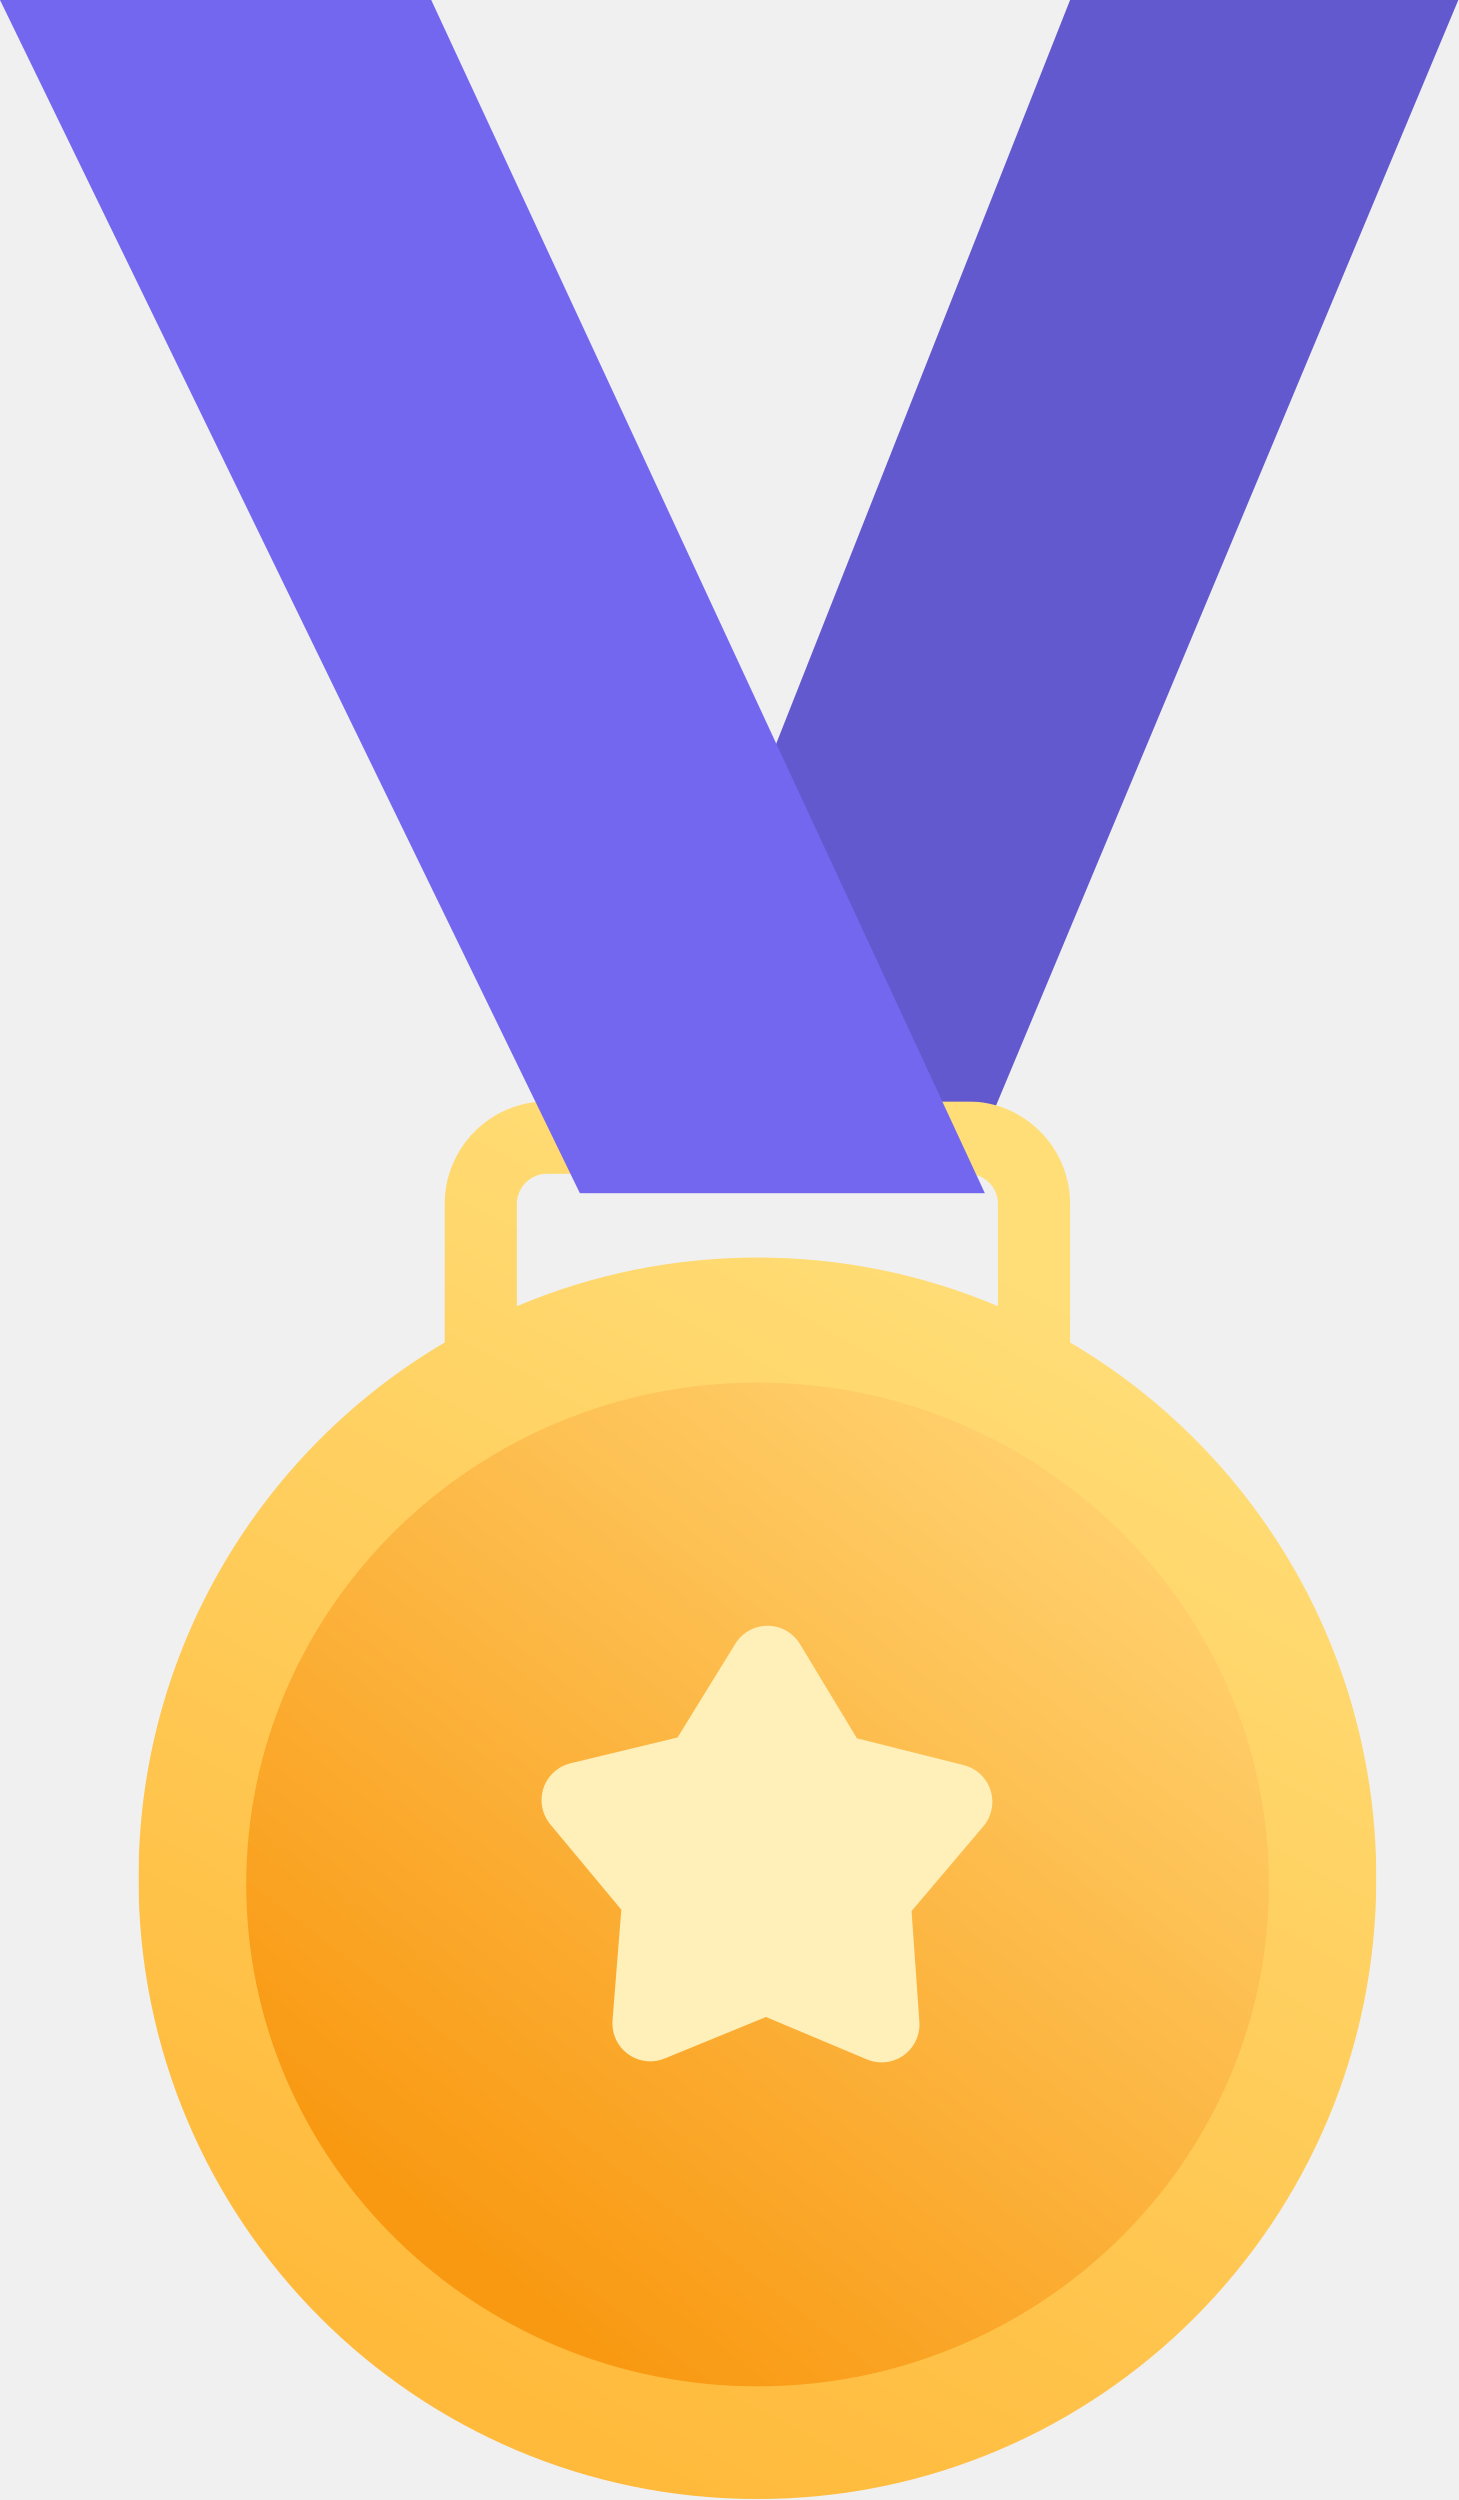
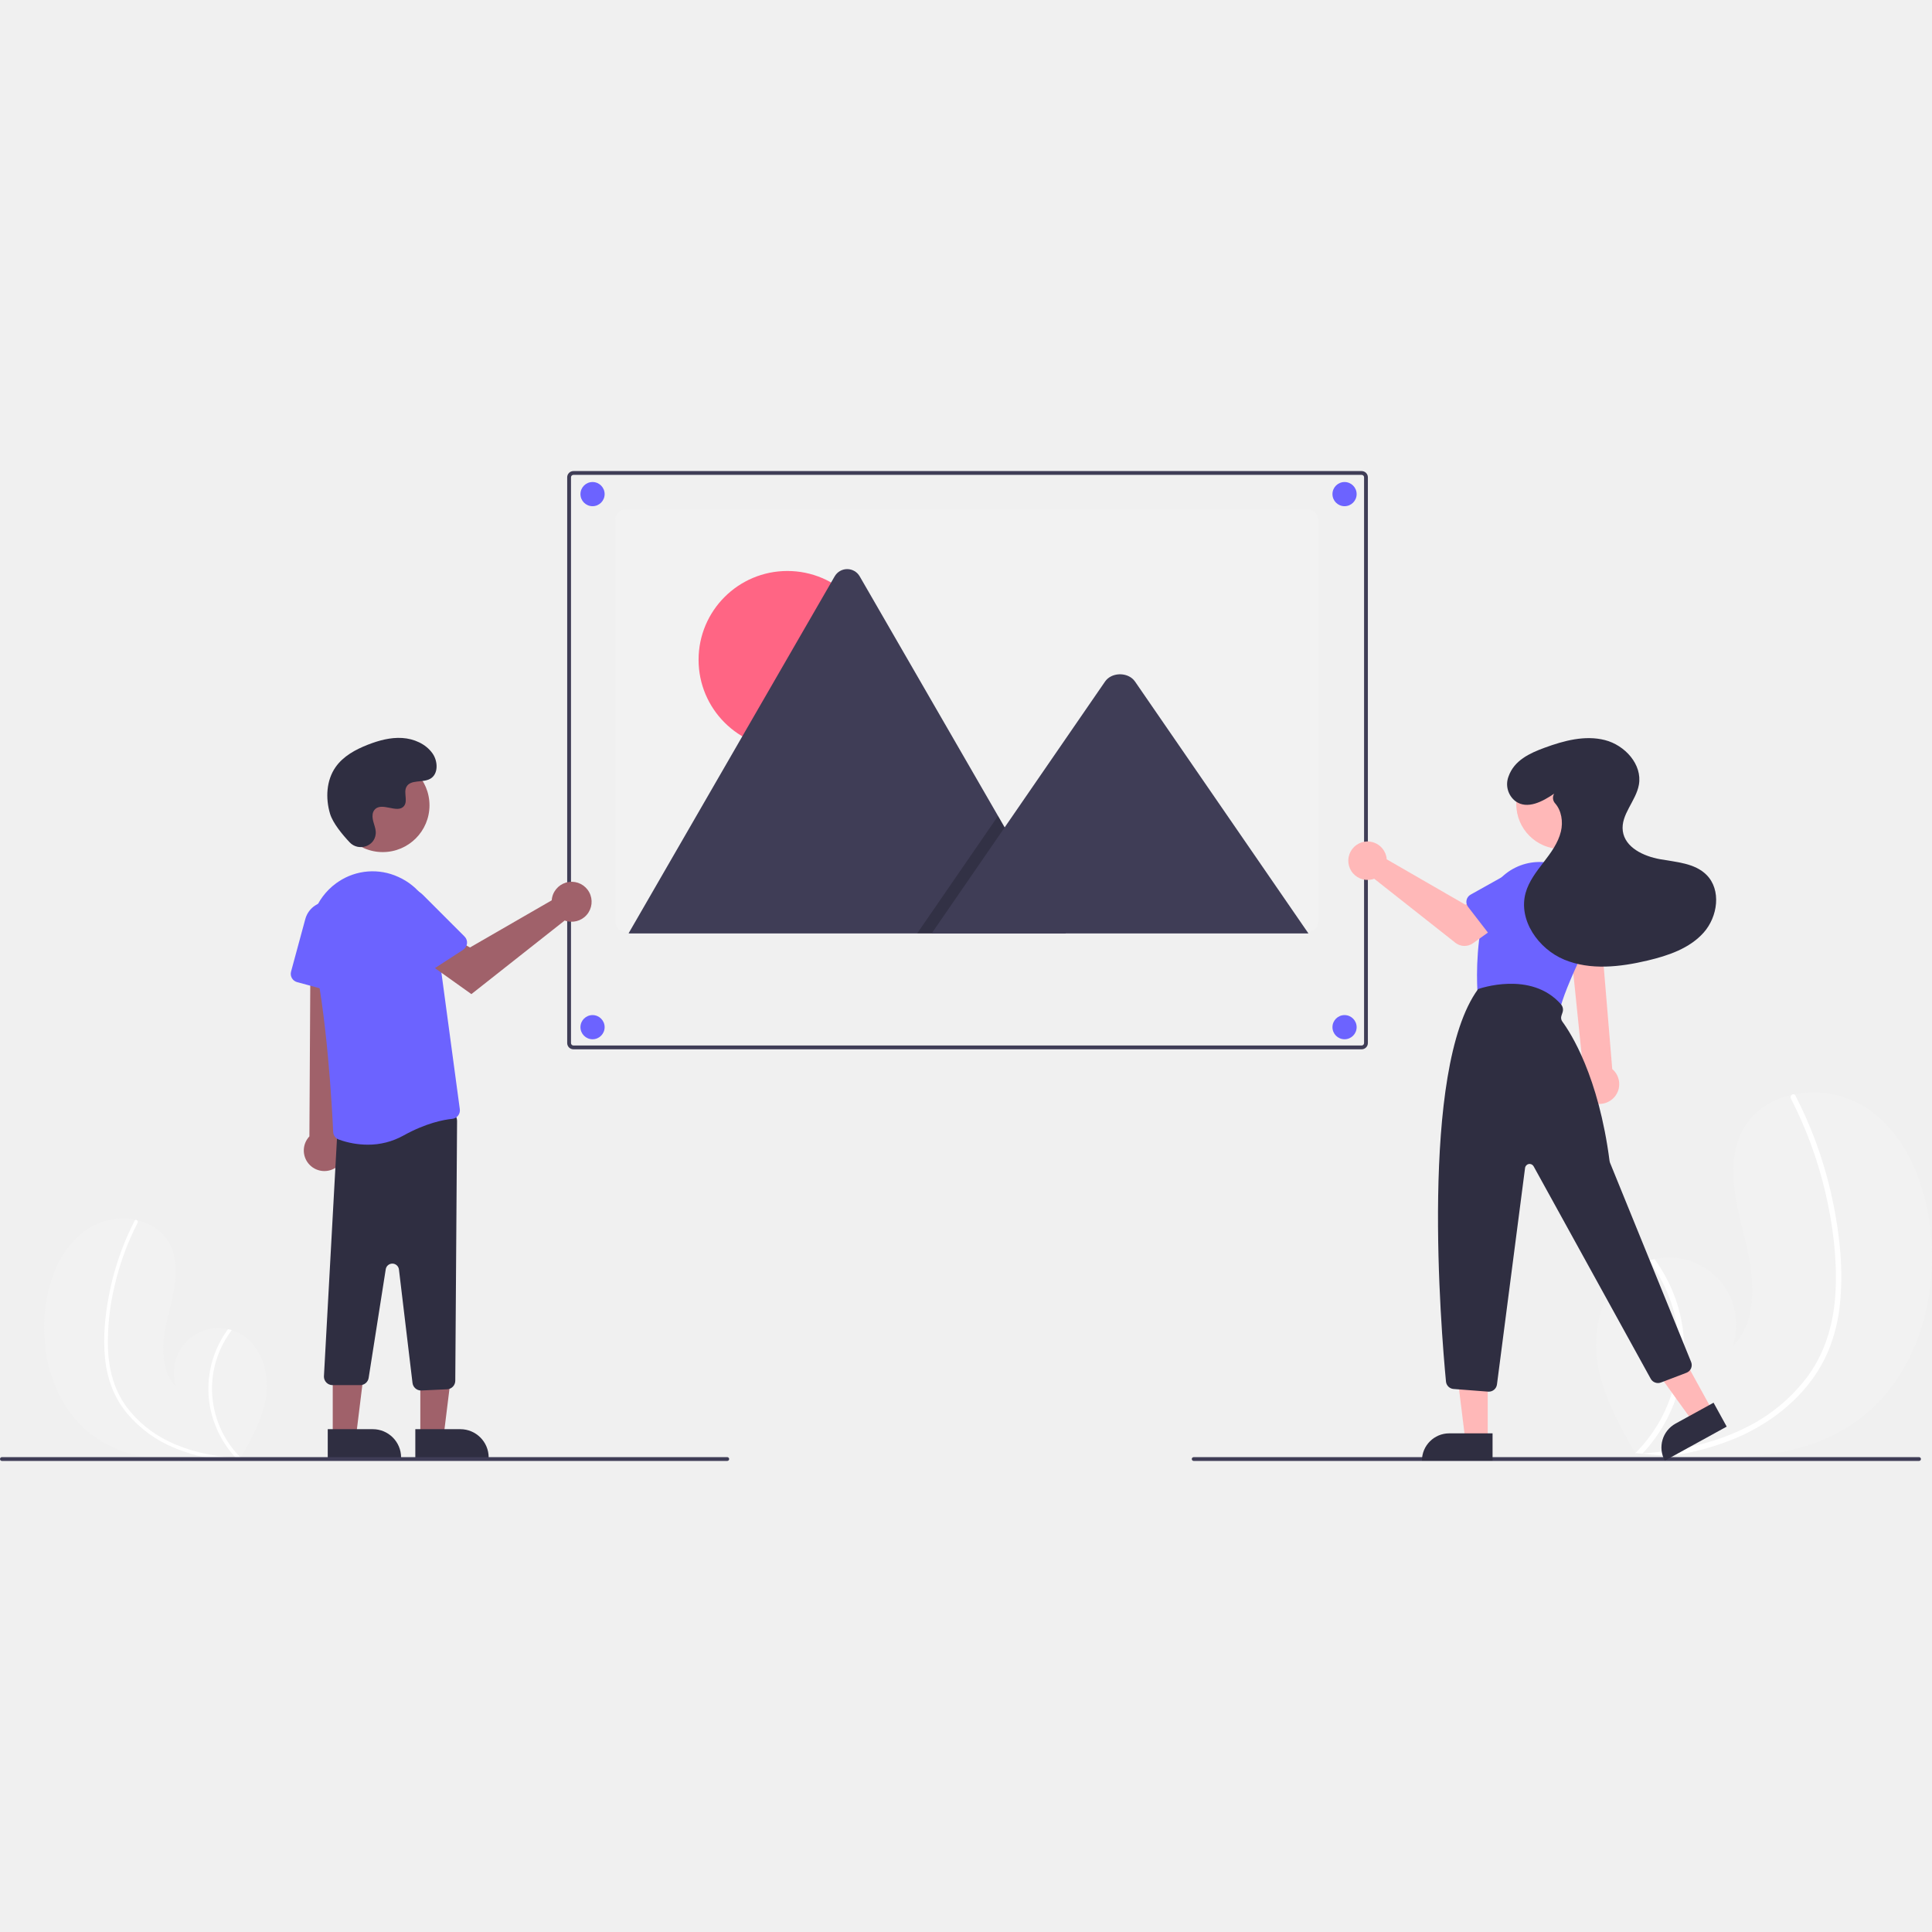
- <svg xmlns="http://www.w3.org/2000/svg" xmlns:xlink="http://www.w3.org/1999/xlink" width="77px" height="132px" viewBox="0 0 77 132" version="1.1">
-   <defs>
-     <polygon id="path-1" points="0.312 0.155 65.67 0.155 65.67 73.949 0.312 73.949" />
-     <linearGradient x1="74.194%" y1="12.412%" x2="34.456%" y2="95.336%" id="linearGradient-3">
-       <stop stop-color="#FFDE78" offset="0%" />
-       <stop stop-color="#FFBA3B" offset="100%" />
-     </linearGradient>
-     <linearGradient x1="84.444%" y1="12.871%" x2="24.603%" y2="88.537%" id="linearGradient-4">
-       <stop stop-color="#FFD06D" offset="0%" />
-       <stop stop-color="#F99912" offset="100%" />
-     </linearGradient>
-   </defs>
-   <g id="⚙️-Symbols" stroke="none" stroke-width="1" fill="none" fill-rule="evenodd">
-     <g id="28)-Widgets/1)-Advanced/Congratulations" transform="translate(-236, 0)">
-       <g id="Badge" transform="translate(236, 0)">
-         <polygon id="Fill-1" fill="#6359CF" points="56.5 0 32 62 51.075 62 77 0" />
-         <g id="Group-4" transform="translate(7, 58)">
-           <mask id="mask-2" fill="white">
-             <use xlink:href="#path-1" />
-           </mask>
-           <g id="Clip-3" />
-           <path d="M20.291,10.966 L20.291,5.568 C20.291,4.691 21.003,3.976 21.879,3.976 L44.103,3.976 C44.978,3.976 45.691,4.691 45.691,5.568 L45.691,10.966 C41.787,9.312 37.495,8.398 32.991,8.398 C28.487,8.398 24.195,9.312 20.291,10.966 M49.501,12.883 L49.501,5.568 C49.501,2.583 47.079,0.155 44.103,0.155 L21.879,0.155 C18.902,0.155 16.481,2.583 16.481,5.568 L16.481,12.883 C6.808,18.574 0.312,29.113 0.312,41.174 C0.312,59.275 14.943,73.949 32.991,73.949 C51.039,73.949 65.67,59.275 65.67,41.174 C65.67,29.113 59.175,18.574 49.501,12.883" id="Fill-2" fill="url(#linearGradient-3)" mask="url(#mask-2)" />
-         </g>
-         <path d="M40,126 C25.111,126 13,114.113 13,99.5 C13,84.887 25.111,73 40,73 C54.888,73 67,84.887 67,99.5 C67,114.113 54.888,126 40,126" id="Fill-5" fill="url(#linearGradient-4)" />
-         <path d="M45.772,108.738 L40.443,106.497 L40.443,106.497 L35.094,108.689 C34.072,109.108 32.903,108.619 32.485,107.597 C32.366,107.307 32.317,106.993 32.341,106.68 L32.806,100.833 L32.806,100.833 L29.055,96.325 C28.349,95.476 28.464,94.214 29.314,93.508 C29.549,93.312 29.826,93.173 30.124,93.101 L35.774,91.739 L35.774,91.739 L38.825,86.79 C39.404,85.85 40.637,85.558 41.577,86.137 C41.848,86.304 42.075,86.533 42.239,86.806 L45.245,91.783 L45.245,91.783 L50.883,93.197 C51.955,93.466 52.605,94.552 52.337,95.624 C52.262,95.921 52.12,96.197 51.922,96.43 L48.131,100.904 L48.131,100.904 L48.543,106.755 C48.62,107.856 47.79,108.812 46.688,108.89 C46.375,108.912 46.061,108.86 45.772,108.738 Z" id="Fill-105" fill="#FFEFB9" />
-         <polygon id="Fill-116" fill="#7367F0" points="1.5262791e-13 0 22.769 0 52 63 30.617 63" />
-       </g>
-     </g>
-   </g>
+ <svg xmlns="http://www.w3.org/2000/svg" data-name="Layer 1" width="250" height="250" viewBox="0 0 1014.809 519.943">
+   <path d="M141.875,697.022c18.351,13.22,42.132,13.884,65.119,12.26,3.21-.226,6.397-.492,9.555-.779.019-.005.044-.003.064-.008.152-.014.304-.029.449-.038.652-.061,1.304-.122,1.949-.183l-.153.291-.479.903c.172-.302.344-.598.516-.9.051-.091.107-.181.158-.272,5.955-10.363,11.861-21.106,13.368-32.939,1.557-12.282-2.819-26.189-13.629-32.226a21.814,21.814,0,0,0-4.476-1.875c-.646-.196-1.302-.356-1.964-.497a23.38,23.38,0,0,0-27.19,30.393c-9.165-9.397-7.455-24.643-4.294-37.384,3.167-12.741,7.002-26.918.56-38.362-3.581-6.37-9.879-10.322-16.946-11.914-.217-.047-.433-.093-.651-.134a34.121,34.121,0,0,0-24.514,4.295c-13.514,8.516-20.455,24.662-22.707,40.479C112.979,653.586,121.011,681.991,141.875,697.022Z" transform="translate(-92.5953 -190.0283)" fill="#f2f2f2" />
+   <path d="M147.8,656.222a58.004,58.004,0,0,0,4.003,16.346,50.366,50.366,0,0,0,7.82,12.773,64.531,64.531,0,0,0,24.788,17.873,92.875,92.875,0,0,0,22.583,6.068c3.21-.226,6.397-.492,9.555-.779.019-.005.044-.003.064-.008.152-.014.304-.029.449-.038.652-.061,1.304-.122,1.949-.183l-.153.291-.479.903c.172-.302.344-.598.516-.9.051-.091.107-.181.158-.272a51.34,51.34,0,0,1-14.388-44.91,51.779,51.779,0,0,1,9.651-22.129c-.646-.196-1.302-.356-1.964-.497a53.684,53.684,0,0,0-4.897,8.111,52.603,52.603,0,0,0-4.538,32.725,53.781,53.781,0,0,0,13.626,26.825c-.613-.043-1.232-.093-1.838-.148-11.474-.972-22.925-3.439-33.333-8.492a60.034,60.034,0,0,1-22.49-18.453c-6.303-8.693-9.081-19.149-9.558-29.776a125.662,125.662,0,0,1,3.567-34.019,142.789,142.789,0,0,1,11.998-32.683,1.027,1.027,0,0,0-.408-1.355.873.873,0,0,0-.651-.134.76.76,0,0,0-.502.43c-.656,1.28-1.3,2.562-1.919,3.857A144.41,144.41,0,0,0,150.105,621.554C147.824,632.867,146.606,644.702,147.8,656.222Z" transform="translate(-92.5953 -190.0283)" fill="#fff" />
+   <path d="M1068.011,688.875c-27.688,19.946-63.569,20.948-98.252,18.497-4.843-.342-9.652-.743-14.416-1.175-.029-.007-.067-.005-.096-.012-.229-.022-.458-.044-.677-.057-.983-.092-1.967-.184-2.941-.277l.23.439.722,1.363c-.26-.456-.519-.903-.778-1.359-.076-.137-.162-.273-.238-.41-8.985-15.635-17.896-31.845-20.169-49.699-2.35-18.531,4.254-39.515,20.563-48.623a32.912,32.912,0,0,1,6.754-2.828c.975-.296,1.964-.537,2.964-.75a35.277,35.277,0,0,1,41.024,45.858c13.828-14.179,11.248-37.181,6.478-56.405-4.779-19.223-10.565-40.615-.844-57.881,5.403-9.611,14.905-15.574,25.569-17.976.327-.071.654-.141.982-.202a51.483,51.483,0,0,1,36.988,6.481c20.39,12.849,30.862,37.211,34.261,61.075C1111.609,623.337,1099.49,666.195,1068.011,688.875Z" transform="translate(-92.5953 -190.0283)" fill="#f2f2f2" />
+   <path d="M1059.071,627.314a87.517,87.517,0,0,1-6.04,24.662,75.993,75.993,0,0,1-11.799,19.272c-9.951,11.971-23.11,20.971-37.4,26.968a140.132,140.132,0,0,1-34.074,9.155c-4.843-.342-9.652-.743-14.416-1.175-.029-.007-.067-.005-.096-.012-.229-.022-.458-.044-.677-.057-.983-.092-1.967-.184-2.941-.277l.23.439.722,1.363c-.26-.456-.519-.903-.778-1.359-.076-.137-.162-.273-.238-.41a77.462,77.462,0,0,0,21.709-67.761,78.126,78.126,0,0,0-14.562-33.389c.975-.296,1.964-.537,2.964-.75a81.002,81.002,0,0,1,7.389,12.238,79.369,79.369,0,0,1,6.848,49.376,81.146,81.146,0,0,1-20.559,40.474c.925-.065,1.859-.141,2.773-.224,17.313-1.467,34.59-5.189,50.293-12.812a90.58,90.58,0,0,0,33.933-27.842c9.51-13.116,13.701-28.892,14.421-44.927.763-17.167-1.464-34.635-5.382-51.329a215.443,215.443,0,0,0-18.103-49.313,1.549,1.549,0,0,1,.615-2.045,1.317,1.317,0,0,1,.982-.202,1.147,1.147,0,0,1,.757.649c.99,1.932,1.961,3.865,2.896,5.82a217.889,217.889,0,0,1,17.057,51.161C1059.035,592.076,1060.872,609.932,1059.071,627.314Z" transform="translate(-92.5953 -190.0283)" fill="#fff" />
+   <path d="M807.819,493.758H393.794a3.281,3.281,0,0,1-3.273-3.272V193.302a3.281,3.281,0,0,1,3.273-3.273H807.818a3.281,3.281,0,0,1,3.273,3.272v297.184A3.281,3.281,0,0,1,807.819,493.758ZM393.794,192.028a1.277,1.277,0,0,0-1.274,1.274V490.484a1.278,1.278,0,0,0,1.275,1.273H807.818a1.278,1.278,0,0,0,1.273-1.274V193.302a1.277,1.277,0,0,0-1.274-1.273H393.794Z" transform="translate(-92.5953 -190.0283)" fill="#3f3d56" />
+   <path d="M784.958,215.552V426.747a5.315,5.315,0,0,1-5.314,5.317H421.125a4.482,4.482,0,0,1-.762-.059,5.312,5.312,0,0,1-4.555-5.258V215.552a5.315,5.315,0,0,1,5.314-5.317H779.641a5.315,5.315,0,0,1,5.317,5.314Z" transform="translate(-92.5953 -190.0283)" fill="#f2f2f2" />
+   <circle cx="413.584" cy="99.131" r="46.648" fill="#ff6584" />
+   <path d="M652.462,432.91H423.622a4.666,4.666,0,0,1-.855-.068L530.998,245.372a7.578,7.578,0,0,1,13.191,0L616.825,371.179l3.48,6.02Z" transform="translate(-92.5953 -190.0283)" fill="#3f3d56" />
+   <polygon points="559.866 242.882 481.735 242.882 520.089 187.171 522.85 183.158 524.23 181.151 527.71 187.171 559.866 242.882" opacity="0.2" style="isolation:isolate" />
+   <path d="M779.878,432.91H581.95l38.354-55.711,2.76-4.013,49.979-72.602c3.277-4.758,11.159-5.055,15.012-.897a9.033,9.033,0,0,1,.72.897Z" transform="translate(-92.5953 -190.0283)" fill="#3f3d56" />
+   <circle cx="311.242" cy="292.106" r="6.35" fill="#6c63ff" />
+   <circle cx="311.242" cy="12.106" r="6.35" fill="#6c63ff" />
+   <circle cx="706.242" cy="12.106" r="6.35" fill="#6c63ff" />
+   <circle cx="706.242" cy="292.106" r="6.35" fill="#6c63ff" />
+   <polygon points="220.779 506.765 233.039 506.765 238.871 459.477 220.777 459.478 220.779 506.765" fill="#a0616a" />
+   <path d="M310.748,693.29h38.531a0,0,0,0,1,0,0V708.177a0,0,0,0,1,0,0H325.635a14.887,14.887,0,0,1-14.887-14.887v0A0,0,0,0,1,310.748,693.29Z" transform="translate(567.4629 1211.424) rotate(179.9974)" fill="#2f2e41" />
+   <polygon points="174.779 506.765 187.039 506.765 192.871 459.477 174.777 459.478 174.779 506.765" fill="#a0616a" />
+   <path d="M264.748,693.29h38.531a0,0,0,0,1,0,0V708.177a0,0,0,0,1,0,0H279.635a14.887,14.887,0,0,1-14.887-14.887v0A0,0,0,0,1,264.748,693.29Z" transform="translate(475.4629 1211.426) rotate(179.9974)" fill="#2f2e41" />
+   <path d="M268.872,555.955a10.743,10.743,0,0,0,2.062-16.343l8.072-114.558-23.253,2.255L255.115,539.496a10.801,10.801,0,0,0,13.757,16.459Z" transform="translate(-92.5953 -190.0283)" fill="#a0616a" />
+   <path d="M313.74,672.977a4.517,4.517,0,0,1-4.469-3.966l-7.126-59.603a3.5,3.5,0,0,0-6.933-.128l-8.977,57.067a4.479,4.479,0,0,1-4.445,3.801H267.24a4.5,4.5,0,0,1-4.5-4.534l6.944-126.534a4.474,4.474,0,0,1,3.854-4.42l53.994-7.838a4.501,4.501,0,0,1,5.146,4.485l-.942,136.557a4.499,4.499,0,0,1-4.286,4.463l-13.496.644Q313.847,672.977,313.74,672.977Z" transform="translate(-92.5953 -190.0283)" fill="#2f2e41" />
+   <path d="M285.748,543.861a45.085,45.085,0,0,1-15.226-2.711,4.465,4.465,0,0,1-2.918-4.005c-.466-10.337-3.191-63.544-11.125-95.999a33.178,33.178,0,0,1,12.636-34.573q.64-.46,1.305-.903a32.306,32.306,0,0,1,31.396-2.461,33.219,33.219,0,0,1,19.364,25.957l12.938,96.051a4.478,4.478,0,0,1-.931,3.401,4.418,4.418,0,0,1-3.053,1.673c-4.483.447-13.781,2.185-25.68,8.796A38.125,38.125,0,0,1,285.748,543.861Z" transform="translate(-92.5953 -190.0283)" fill="#6c63ff" />
+   <path d="M269.931,464.242l-21.291-5.773a4.505,4.505,0,0,1-3.166-5.521l7.485-27.605a12.399,12.399,0,0,1,24.346,3.927l-1.704,30.876a4.5,4.5,0,0,1-5.671,4.095Z" transform="translate(-92.5953 -190.0283)" fill="#6c63ff" />
+   <circle cx="201.036" cy="175.577" r="24.561" fill="#a0616a" />
+   <path d="M382.635,413.86a10.527,10.527,0,0,0-.239,1.64l-42.957,24.782-10.441-6.011-11.131,14.572L340.203,464.764l49.008-38.663A10.496,10.496,0,1,0,382.635,413.86Z" transform="translate(-92.5953 -190.0283)" fill="#a0616a" />
+   <path d="M335.878,441.478l-18.504,12.009a4.505,4.505,0,0,1-6.224-1.325l-15.57-23.992a12.399,12.399,0,0,1,19.168-15.516l21.863,21.868a4.5,4.5,0,0,1-.733,6.957Z" transform="translate(-92.5953 -190.0283)" fill="#6c63ff" />
+   <path d="M276.251,385.037c4.582,4.881,13.091,2.261,13.688-4.407a8.055,8.055,0,0,0-.01-1.556c-.308-2.954-2.015-5.635-1.606-8.754a4.59,4.59,0,0,1,.84-2.149c3.651-4.889,12.222,2.187,15.668-2.239,2.113-2.714-.371-6.987,1.251-10.021,2.14-4.004,8.479-2.029,12.454-4.221,4.423-2.439,4.158-9.225,1.247-13.353-3.551-5.034-9.776-7.72-15.923-8.107s-12.253,1.275-17.992,3.511c-6.521,2.541-12.988,6.054-17.001,11.788-4.88,6.973-5.35,16.348-2.909,24.502C267.442,374.992,272.509,381.051,276.251,385.037Z" transform="translate(-92.5953 -190.0283)" fill="#2f2e41" />
+   <path d="M474.595,709.972h-381a1,1,0,1,1,0-2h381a1,1,0,1,1,0,2Z" transform="translate(-92.5953 -190.0283)" fill="#3f3d56" />
+   <path d="M1100.595,709.972h-381a1,1,0,0,1,0-2h381a1,1,0,0,1,0,2Z" transform="translate(-92.5953 -190.0283)" fill="#3f3d56" />
+   <path d="M928.023,521.322a10.342,10.342,0,0,1-3.698-15.421l-7.733-75.611h16.713l6.146,73.83a10.398,10.398,0,0,1-11.427,17.202Z" transform="translate(-92.5953 -190.0283)" fill="#ffb8b8" />
+   <circle cx="820.082" cy="174.889" r="23.645" fill="#ffb8b8" />
+   <path d="M907.297,474.223l-35.289-7.706a4.343,4.343,0,0,1-3.402-4.01c-.408-7.875-.7-28.246,5.365-47.263A28.639,28.639,0,0,1,910.772,397h0a28.652,28.652,0,0,1,16.271,39.558c-7.826,16.07-12.754,27.707-14.649,34.59a4.325,4.325,0,0,1-5.097,3.075Z" transform="translate(-92.5953 -190.0283)" fill="#6c63ff" />
+   <polygon points="781.457 508.826 769.654 508.825 764.04 463.301 781.459 463.301 781.457 508.826" fill="#ffb8b8" />
+   <path d="M761.224,505.453H783.986a0,0,0,0,1,0,0v14.332a0,0,0,0,1,0,0H746.892a0,0,0,0,1,0,0v0A14.332,14.332,0,0,1,761.224,505.453Z" fill="#2f2e41" />
+   <polygon points="899.476 493.529 889.134 499.215 862.279 462.029 877.544 453.637 899.476 493.529" fill="#ffb8b8" />
+   <path d="M975.648,687.433h22.762a0,0,0,0,1,0,0v14.332a0,0,0,0,1,0,0H961.316a0,0,0,0,1,0,0v0A14.332,14.332,0,0,1,975.648,687.433Z" transform="translate(-306.0206 367.9614) rotate(-28.80096)" fill="#2f2e41" />
+   <path d="M874.267,673.573l-18.17-1.399a4.32,4.32,0,0,1-3.98-3.899c-2.589-27.009-13.95-163.879,16.777-206.019l.086-.118.137-.051c.275-.101,27.678-9.872,43.4,8.035a4.33,4.33,0,0,1,.834,4.214l-.6,1.799a3.355,3.355,0,0,0,.477,3.055c4.363,5.898,19.048,28.616,24.82,73.289a3.337,3.337,0,0,0,.218.829l42.613,104.682a4.332,4.332,0,0,1-2.47,5.681L965.002,668.781a4.356,4.356,0,0,1-5.336-1.958L898.15,555.216a2.407,2.407,0,0,0-4.494.853L878.896,669.811a4.332,4.332,0,0,1-4.292,3.775C874.492,673.586,874.38,673.582,874.267,673.573Z" transform="translate(-92.5953 -190.0283)" fill="#2f2e41" />
+   <path d="M820.754,392.383a10.134,10.134,0,0,1,.23,1.579l41.355,23.858,10.052-5.787,10.716,14.029-16.8,11.974a7.702,7.702,0,0,1-9.24-.225l-42.645-33.643a10.106,10.106,0,1,1,6.33-11.785Z" transform="translate(-92.5953 -190.0283)" fill="#ffb8b8" />
+   <path d="M862.908,415.435a4.328,4.328,0,0,1,2.129-2.912l18.978-10.612a12.031,12.031,0,0,1,14.755,19.008l-15.131,15.713a4.332,4.332,0,0,1-6.55-.359l-13.366-17.323A4.327,4.327,0,0,1,862.908,415.435Z" transform="translate(-92.5953 -190.0283)" fill="#6c63ff" />
+   <path d="M912.032,448.151a4.327,4.327,0,0,1-1.605-3.231l-.681-21.732a12.031,12.031,0,0,1,23.667-4.345l6.98,20.667a4.332,4.332,0,0,1-3.335,5.649l-21.532,3.888A4.327,4.327,0,0,1,912.032,448.151Z" transform="translate(-92.5953 -190.0283)" fill="#6c63ff" />
+   <path d="M908.935,359.478c-6.077,4.159-14.057,8.435-20.264,4.006a11.295,11.295,0,0,1-3.707-13.02c2.972-8.499,11.138-12.241,18.947-15.109,10.151-3.729,21.204-6.695,31.684-4.025s19.741,12.816,17.849,23.464c-1.521,8.563-9.598,15.687-8.452,24.308,1.154,8.676,10.911,13.243,19.525,14.793s18.253,2.049,24.444,8.236c7.897,7.893,5.925,22.001-1.506,30.334s-18.645,12.111-29.511,14.679c-14.397,3.402-29.968,5.191-43.641-.456s-24.314-20.847-20.353-35.1c1.673-6.021,5.614-11.109,9.423-16.062s7.666-10.133,9.119-16.211c1.211-5.065.315-10.945-3.044-14.744a4.272,4.272,0,0,1-.572-4.993Z" transform="translate(-92.5953 -190.0283)" fill="#2f2e41" />
</svg>
